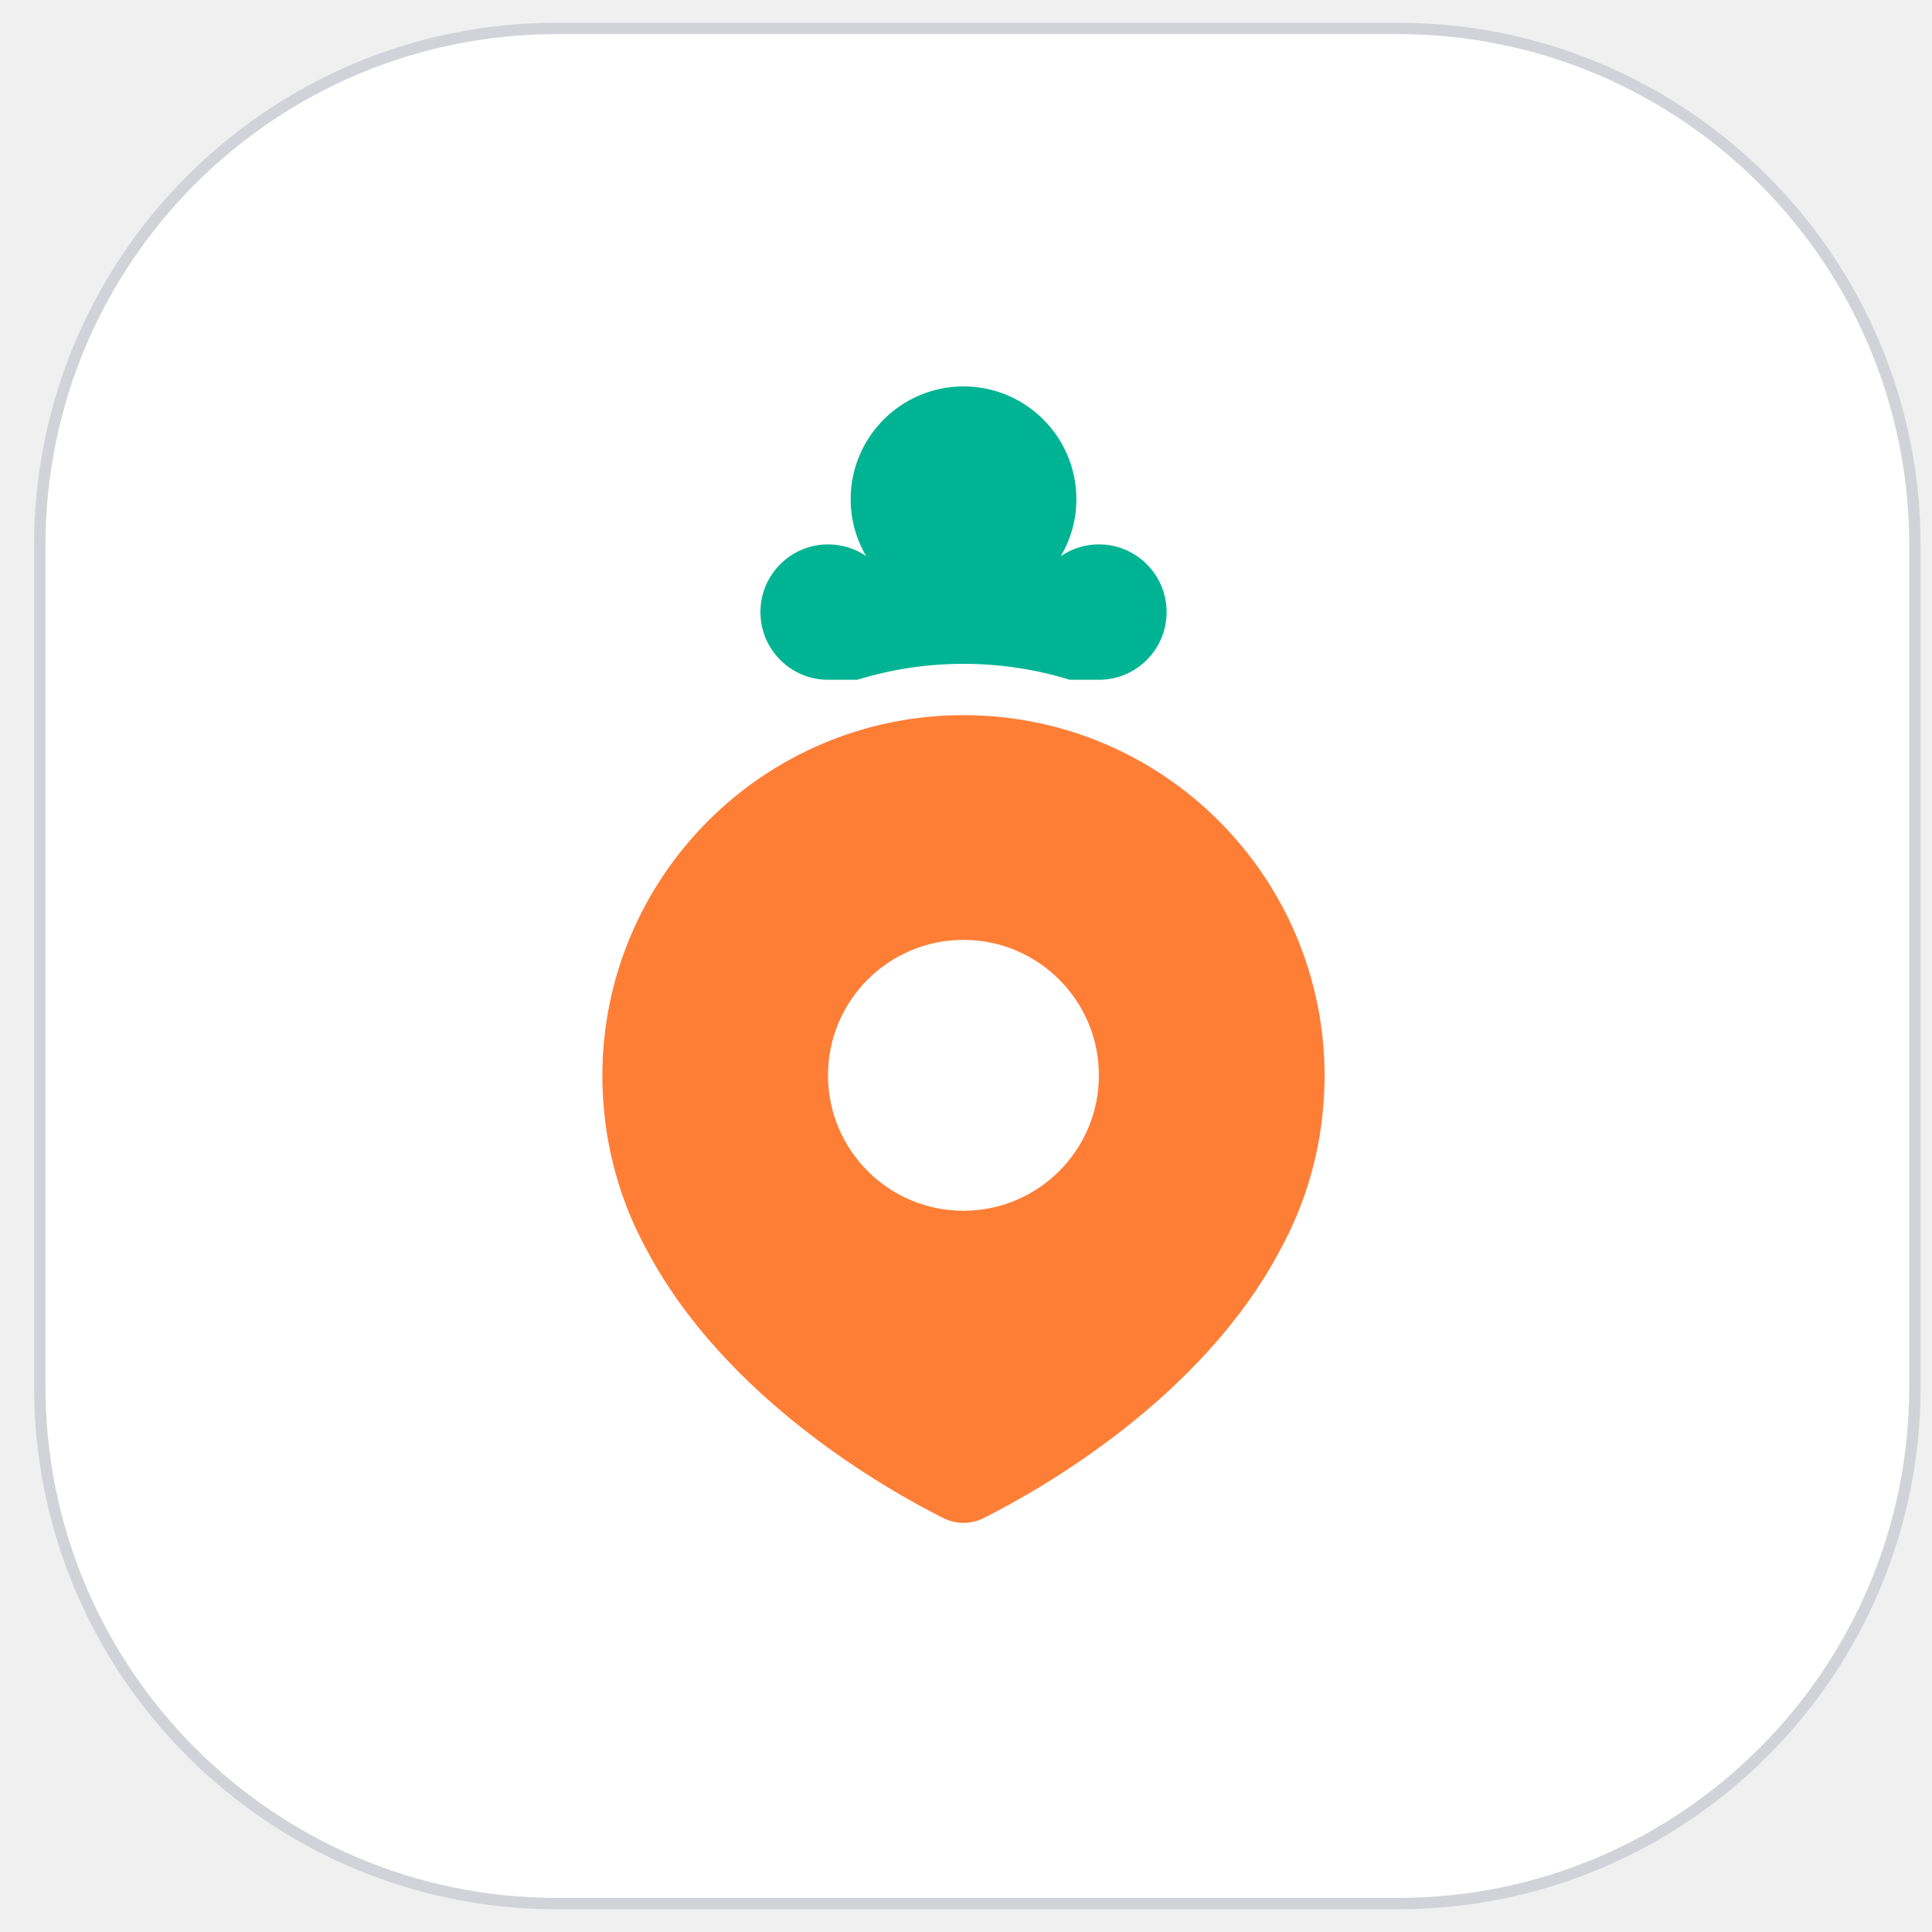
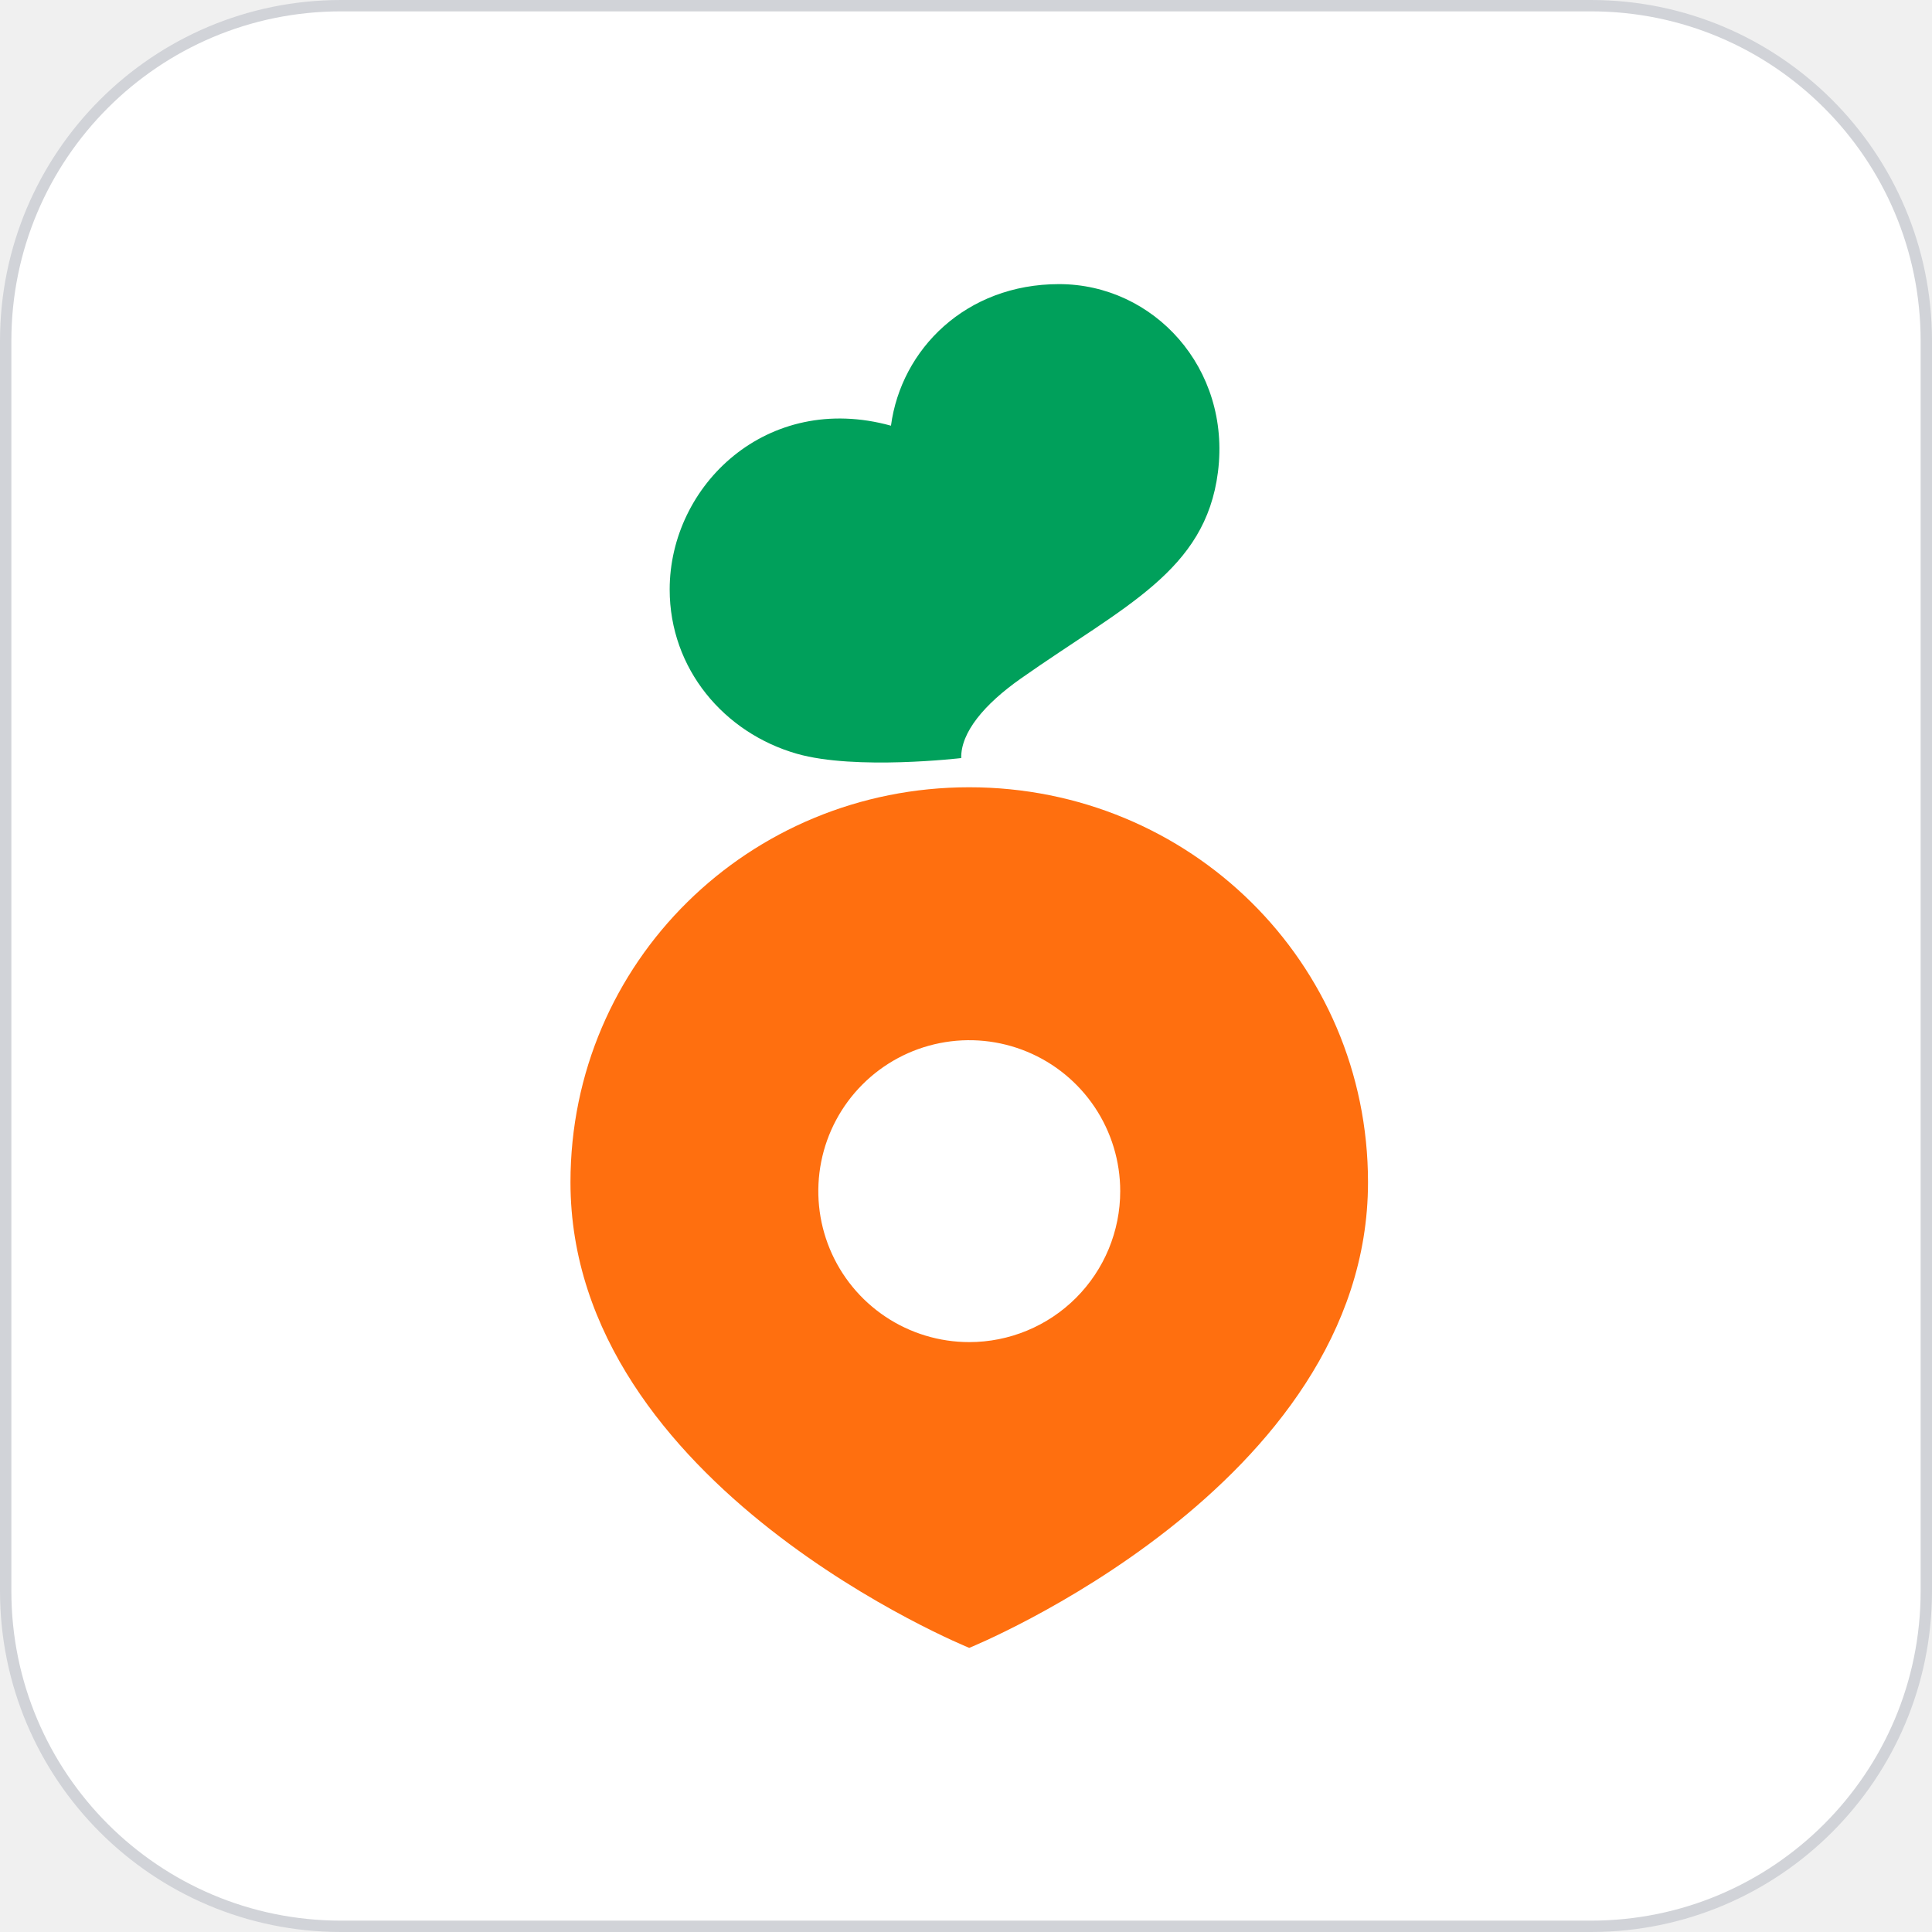
<svg xmlns="http://www.w3.org/2000/svg" width="170" height="170" viewBox="0 0 170 170" fill="none">
-   <rect x="3.5" y="2.5" width="165" height="165" rx="45.5" fill="white" stroke="#D1D3D8" />
-   <g clip-path="url(#clip0_27899_78168)">
-     <path d="M84.775 62.928C67.225 62.928 53 77.153 53 94.703C53 95.442 53.035 96.171 53.083 96.89C53.093 97.028 53.104 97.166 53.114 97.308C53.48 101.831 54.79 106.092 56.853 109.882C63.763 123.036 78.01 131.073 83.002 133.578C84.125 134.142 85.431 134.142 86.551 133.578C91.54 131.073 105.787 123.04 112.697 109.885C114.764 106.092 116.073 101.828 116.439 97.298C116.45 97.166 116.46 97.032 116.471 96.9C116.519 96.175 116.553 95.442 116.553 94.703C116.553 77.153 102.328 62.928 84.778 62.928H84.775ZM84.775 106.537C78.193 106.537 72.858 101.202 72.858 94.62C72.858 88.038 78.193 82.703 84.775 82.703C91.357 82.703 96.692 88.038 96.692 94.62C96.692 101.202 91.357 106.537 84.775 106.537Z" fill="#FF7E36" />
-     <path d="M72.861 59.815H75.425C78.383 58.906 81.524 58.412 84.778 58.412C88.033 58.412 91.174 58.902 94.132 59.815H96.696C99.985 59.815 102.653 57.147 102.653 53.858C102.653 50.568 99.985 47.901 96.696 47.901C95.452 47.901 94.301 48.284 93.348 48.934C94.208 47.462 94.713 45.755 94.713 43.931C94.713 38.447 90.266 34 84.782 34C79.298 34 74.851 38.447 74.851 43.931C74.851 45.758 75.352 47.465 76.216 48.934C75.263 48.284 74.109 47.901 72.868 47.901C69.579 47.901 66.911 50.568 66.911 53.858C66.911 57.147 69.579 59.815 72.868 59.815H72.861Z" fill="#00B493" />
-   </g>
-   <defs>
-     <clipPath id="clip0_27899_78168">
-       <rect width="63.553" height="100" fill="white" transform="translate(53 34)" />
-     </clipPath>
-   </defs>
+   <rect x="0.5" y="0.5" width="169" height="169" rx="29.5" fill="white" />
+   <path d="M85.285 69.273C65.907 69.273 50.197 84.649 50.197 104.027C50.197 130.82 85.382 145.039 85.285 144.998C85.188 145.039 120.373 130.82 120.373 104.027C120.373 84.649 104.663 69.273 85.285 69.273ZM85.285 118.094C82.658 118.093 80.09 117.314 77.906 115.854C75.722 114.394 74.02 112.32 73.015 109.893C72.01 107.465 71.748 104.795 72.26 102.218C72.773 99.642 74.038 97.276 75.896 95.418C77.754 93.561 80.121 92.296 82.697 91.784C85.273 91.272 87.944 91.535 90.371 92.54C92.798 93.545 94.872 95.248 96.332 97.432C97.791 99.616 98.57 102.184 98.57 104.811C98.57 106.556 98.226 108.283 97.559 109.895C96.891 111.506 95.912 112.971 94.679 114.204C93.445 115.438 91.981 116.416 90.369 117.083C88.757 117.751 87.029 118.094 85.285 118.094Z" fill="#FF6F0F" />
+   <path d="M93.186 25C84.997 25 79.296 30.721 78.398 37.457C67.48 34.44 58.926 42.713 58.926 51.87C58.926 58.851 63.712 64.494 70.125 66.326C75.286 67.8 84.579 66.704 84.579 66.704C84.533 64.446 86.611 61.968 89.815 59.713C98.931 53.298 106.067 50.275 107.17 41.53C108.322 32.4 101.527 25 93.186 25Z" fill="#00A05B" />
+   <rect x="0.5" y="0.5" width="169" height="169" rx="29.5" stroke="#D1D3D8" />
</svg>
